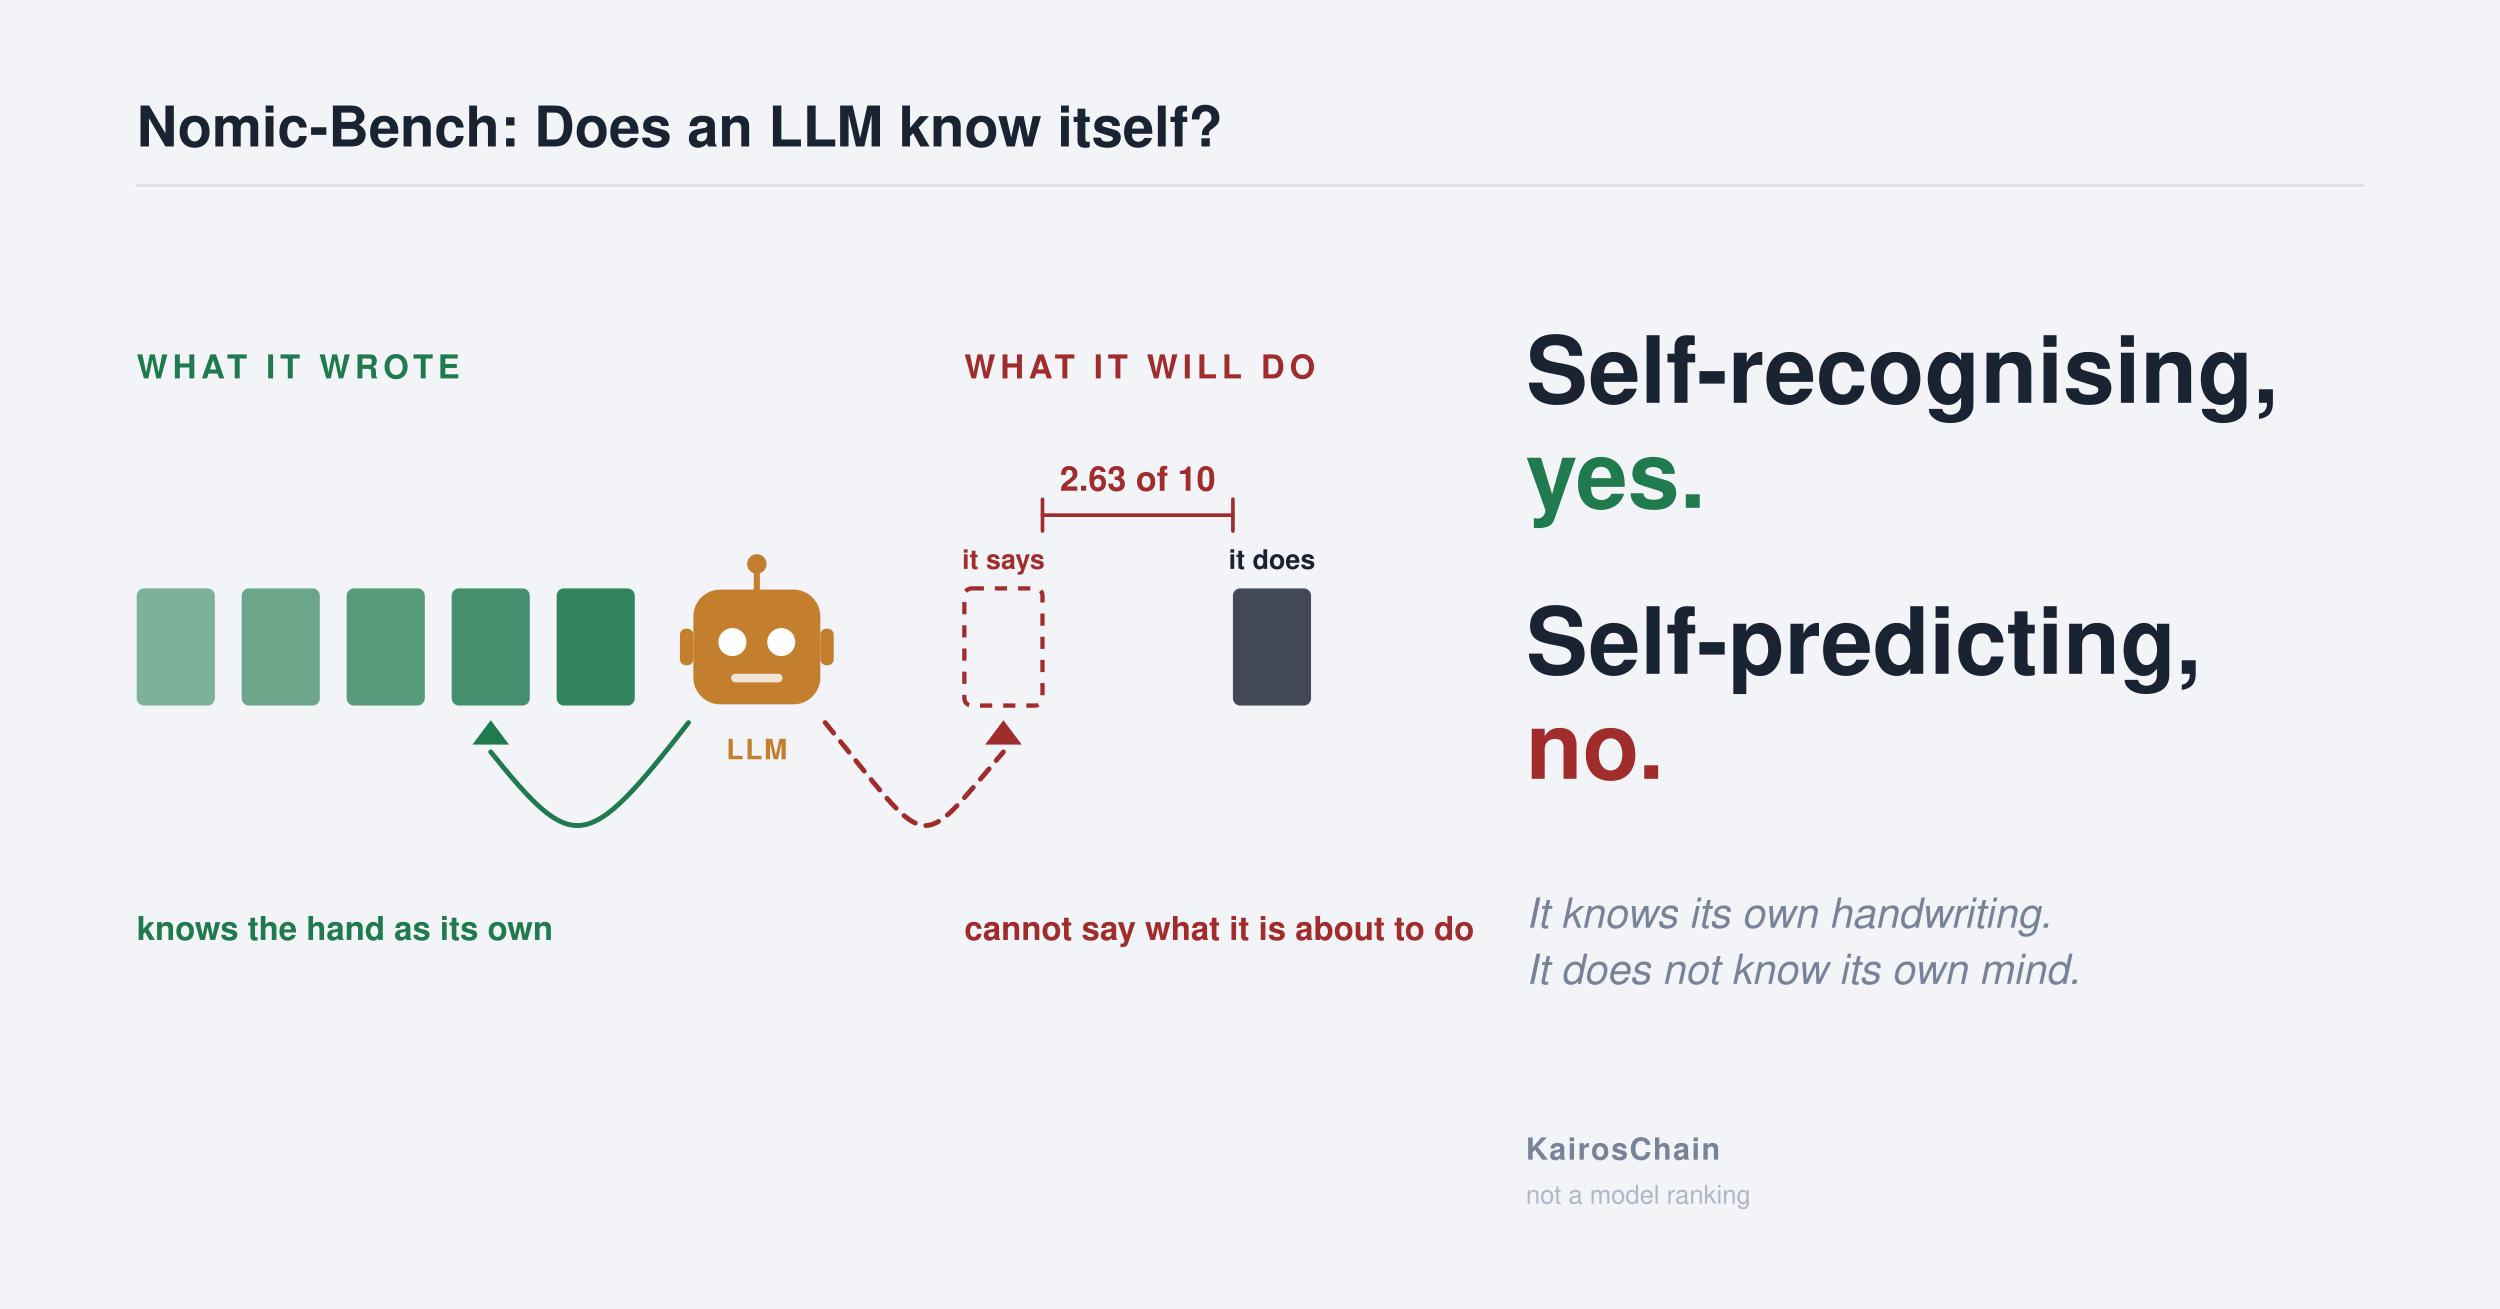
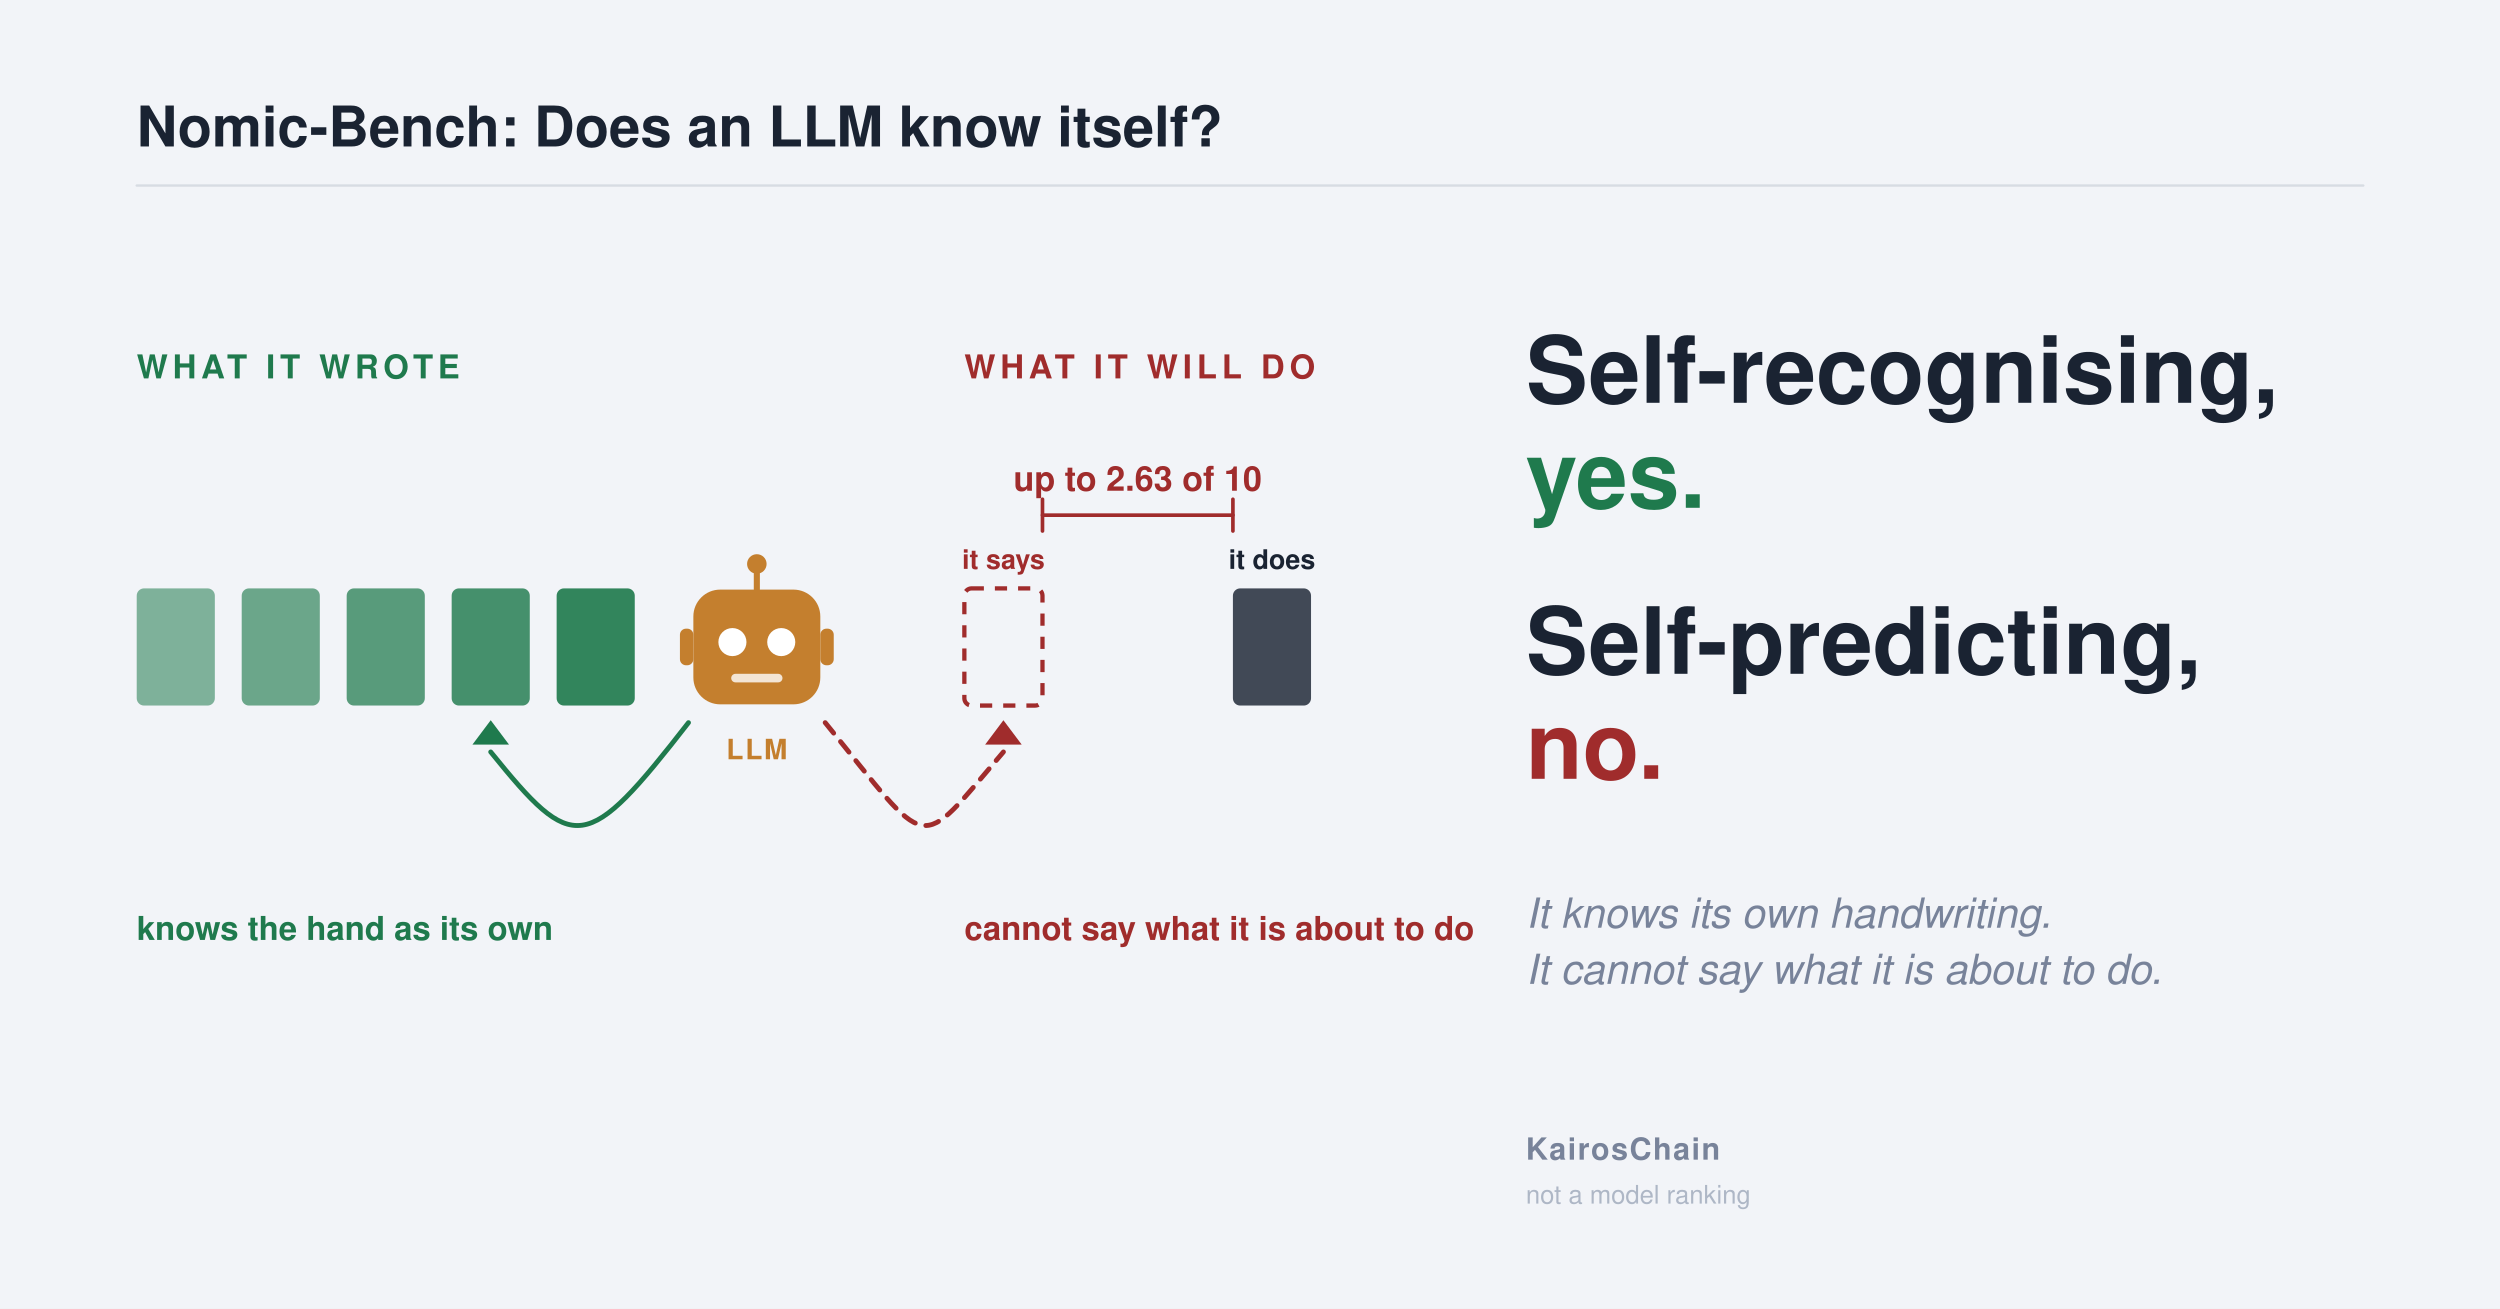
<svg xmlns="http://www.w3.org/2000/svg" width="2048" height="1072" viewBox="0 0 2048 1072" font-family="Helvetica Neue,Helvetica,Arial,sans-serif">
  <rect width="2048" height="1072" fill="#f2f4f8" />
  <text x="112" y="120" font-size="46" fill="#1a2332" font-weight="700" text-anchor="start">Nomic-Bench:  Does an LLM know itself?</text>
  <path d="M112 152 L1936 152" stroke="#d7dce3" stroke-width="2" fill="none" stroke-linecap="round" />
  <text x="112" y="310" font-size="27" fill="#1f7a4d" font-weight="700" text-anchor="start" letter-spacing="4">WHAT IT WROTE</text>
  <text x="790" y="310" font-size="27" fill="#a02c2c" font-weight="700" text-anchor="start" letter-spacing="4">WHAT IT WILL DO</text>
  <rect x="112" y="482" width="64" height="96" rx="6" fill="#1f7a4d" opacity="0.55" />
  <rect x="198" y="482" width="64" height="96" rx="6" fill="#1f7a4d" opacity="0.64" />
  <rect x="284" y="482" width="64" height="96" rx="6" fill="#1f7a4d" opacity="0.73" />
  <rect x="370" y="482" width="64" height="96" rx="6" fill="#1f7a4d" opacity="0.82" />
  <rect x="456" y="482" width="64" height="96" rx="6" fill="#1f7a4d" opacity="0.91" />
  <g transform="translate(620,530) scale(1.0)">
    <path d="M0 -60 L0 -47" stroke="#c47f2e" stroke-width="5" stroke-linecap="round" />
    <circle cx="0" cy="-68" r="8" fill="#c47f2e" />
    <rect x="-63" y="-15" width="11" height="30" rx="5" fill="#c47f2e" />
    <rect x="52" y="-15" width="11" height="30" rx="5" fill="#c47f2e" />
    <rect x="-52" y="-47" width="104" height="94" rx="22" fill="#c47f2e" />
    <circle cx="-20" cy="-4" r="11.5" fill="#ffffff" />
    <circle cx="20" cy="-4" r="11.5" fill="#ffffff" />
    <rect x="-21" y="22" width="42" height="7" rx="3.5" fill="#ffffff" opacity=".8" />
  </g>
  <text x="620" y="622" font-size="23" fill="#c47f2e" font-weight="700" text-anchor="middle" letter-spacing="1.5">LLM</text>
  <rect x="790" y="482" width="64" height="96" rx="6" fill="none" stroke="#a02c2c" stroke-width="3.5" stroke-dasharray="10 9" />
  <rect x="1010" y="482" width="64" height="96" rx="6" fill="#1a2332" opacity=".82" />
  <text x="822.0" y="466" font-size="22" fill="#a02c2c" font-weight="700" text-anchor="middle">it says</text>
  <text x="1042.0" y="466" font-size="22" fill="#1a2332" font-weight="700" text-anchor="middle">it does</text>
  <path d="M854 422 L1010 422" stroke="#a02c2c" stroke-width="3" fill="none" stroke-linecap="round" />
  <path d="M854 409 L854 435" stroke="#a02c2c" stroke-width="3" fill="none" stroke-linecap="round" />
  <path d="M1010 409 L1010 435" stroke="#a02c2c" stroke-width="3" fill="none" stroke-linecap="round" />
-   <text x="932.0" y="402" font-size="28" fill="#a02c2c" font-weight="700" text-anchor="middle">2.63 of 10</text>
+   <text x="932.0" y="402" font-size="28" fill="#a02c2c" font-weight="700" text-anchor="middle">up to 2.63 of 10</text>
  <path d="M564 592 C 480 700, 470 700, 402 616" stroke="#1f7a4d" stroke-width="4" fill="none" stroke-linecap="round" />
  <path d="M387 610 L402 590 L417 610 Z" fill="#1f7a4d" />
  <text x="112" y="770" font-size="27" fill="#1f7a4d" font-weight="700" text-anchor="start">knows the hand as its own</text>
  <path d="M676 592 C 764 700, 750.0 700, 822.0 616" stroke="#a02c2c" stroke-width="4" fill="none" stroke-linecap="round" stroke-dasharray="11 9" />
  <path d="M807.0 610 L822.0 590 L837.0 610 Z" fill="#a02c2c" />
  <text x="790" y="770" font-size="27" fill="#a02c2c" font-weight="700" text-anchor="start">cannot say what it is about to do</text>
  <text x="1250" y="330" font-size="76" fill="#1a2332" font-weight="700" text-anchor="start">Self-recognising,</text>
  <text x="1250" y="416" font-size="76" fill="#1f7a4d" font-weight="700" text-anchor="start">yes.</text>
  <text x="1250" y="552" font-size="76" fill="#1a2332" font-weight="700" text-anchor="start">Self-predicting,</text>
  <text x="1250" y="638" font-size="76" fill="#a02c2c" font-weight="700" text-anchor="start">no.</text>
  <text x="1250" y="760" font-size="34" fill="#78839a" font-weight="400" text-anchor="start" font-style="italic">It knows its own handwriting.</text>
-   <text x="1250" y="806" font-size="34" fill="#78839a" font-weight="400" text-anchor="start" font-style="italic">It does not know its own mind.</text>
+   <text x="1250" y="806" font-size="34" fill="#78839a" font-weight="400" text-anchor="start" font-style="italic">It cannot say what it is about to do.</text>
  <text x="1250" y="950" font-size="25" fill="#78839a" font-weight="600" text-anchor="start" letter-spacing="1.2">KairosChain</text>
  <text x="1250" y="986" font-size="21" fill="#aeb7c6" font-weight="400" text-anchor="start">not a model ranking</text>
</svg>
